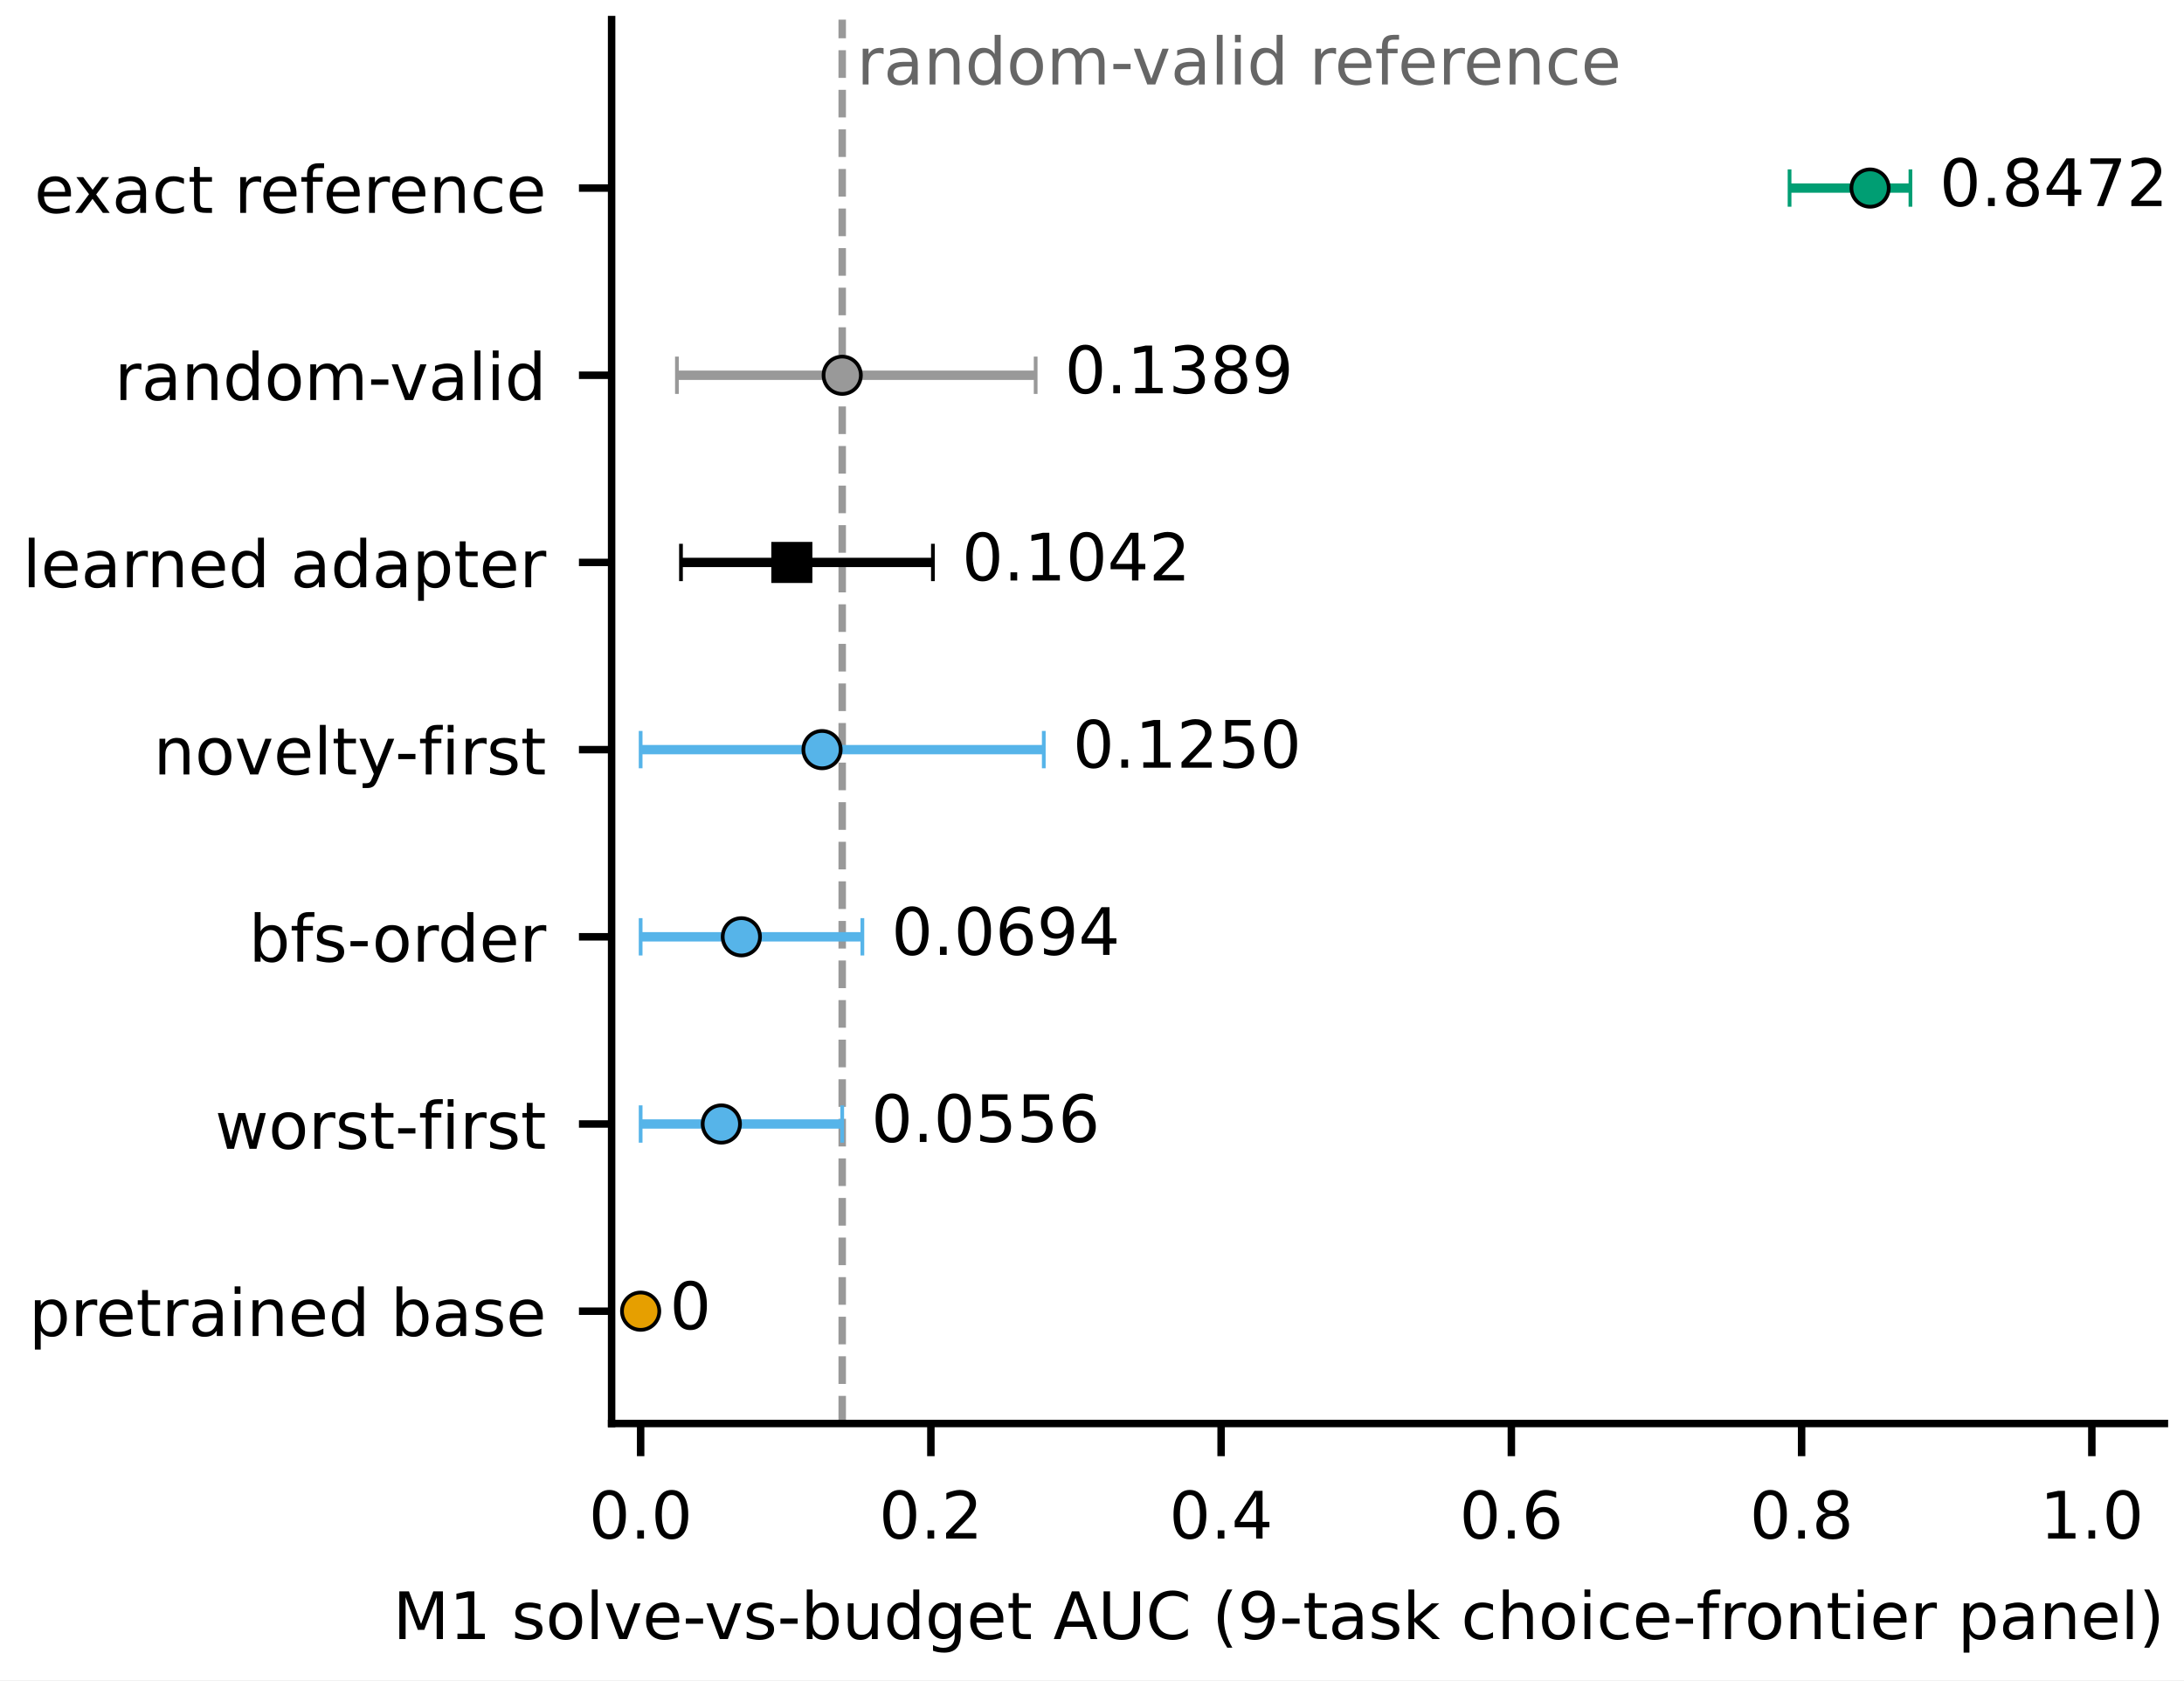
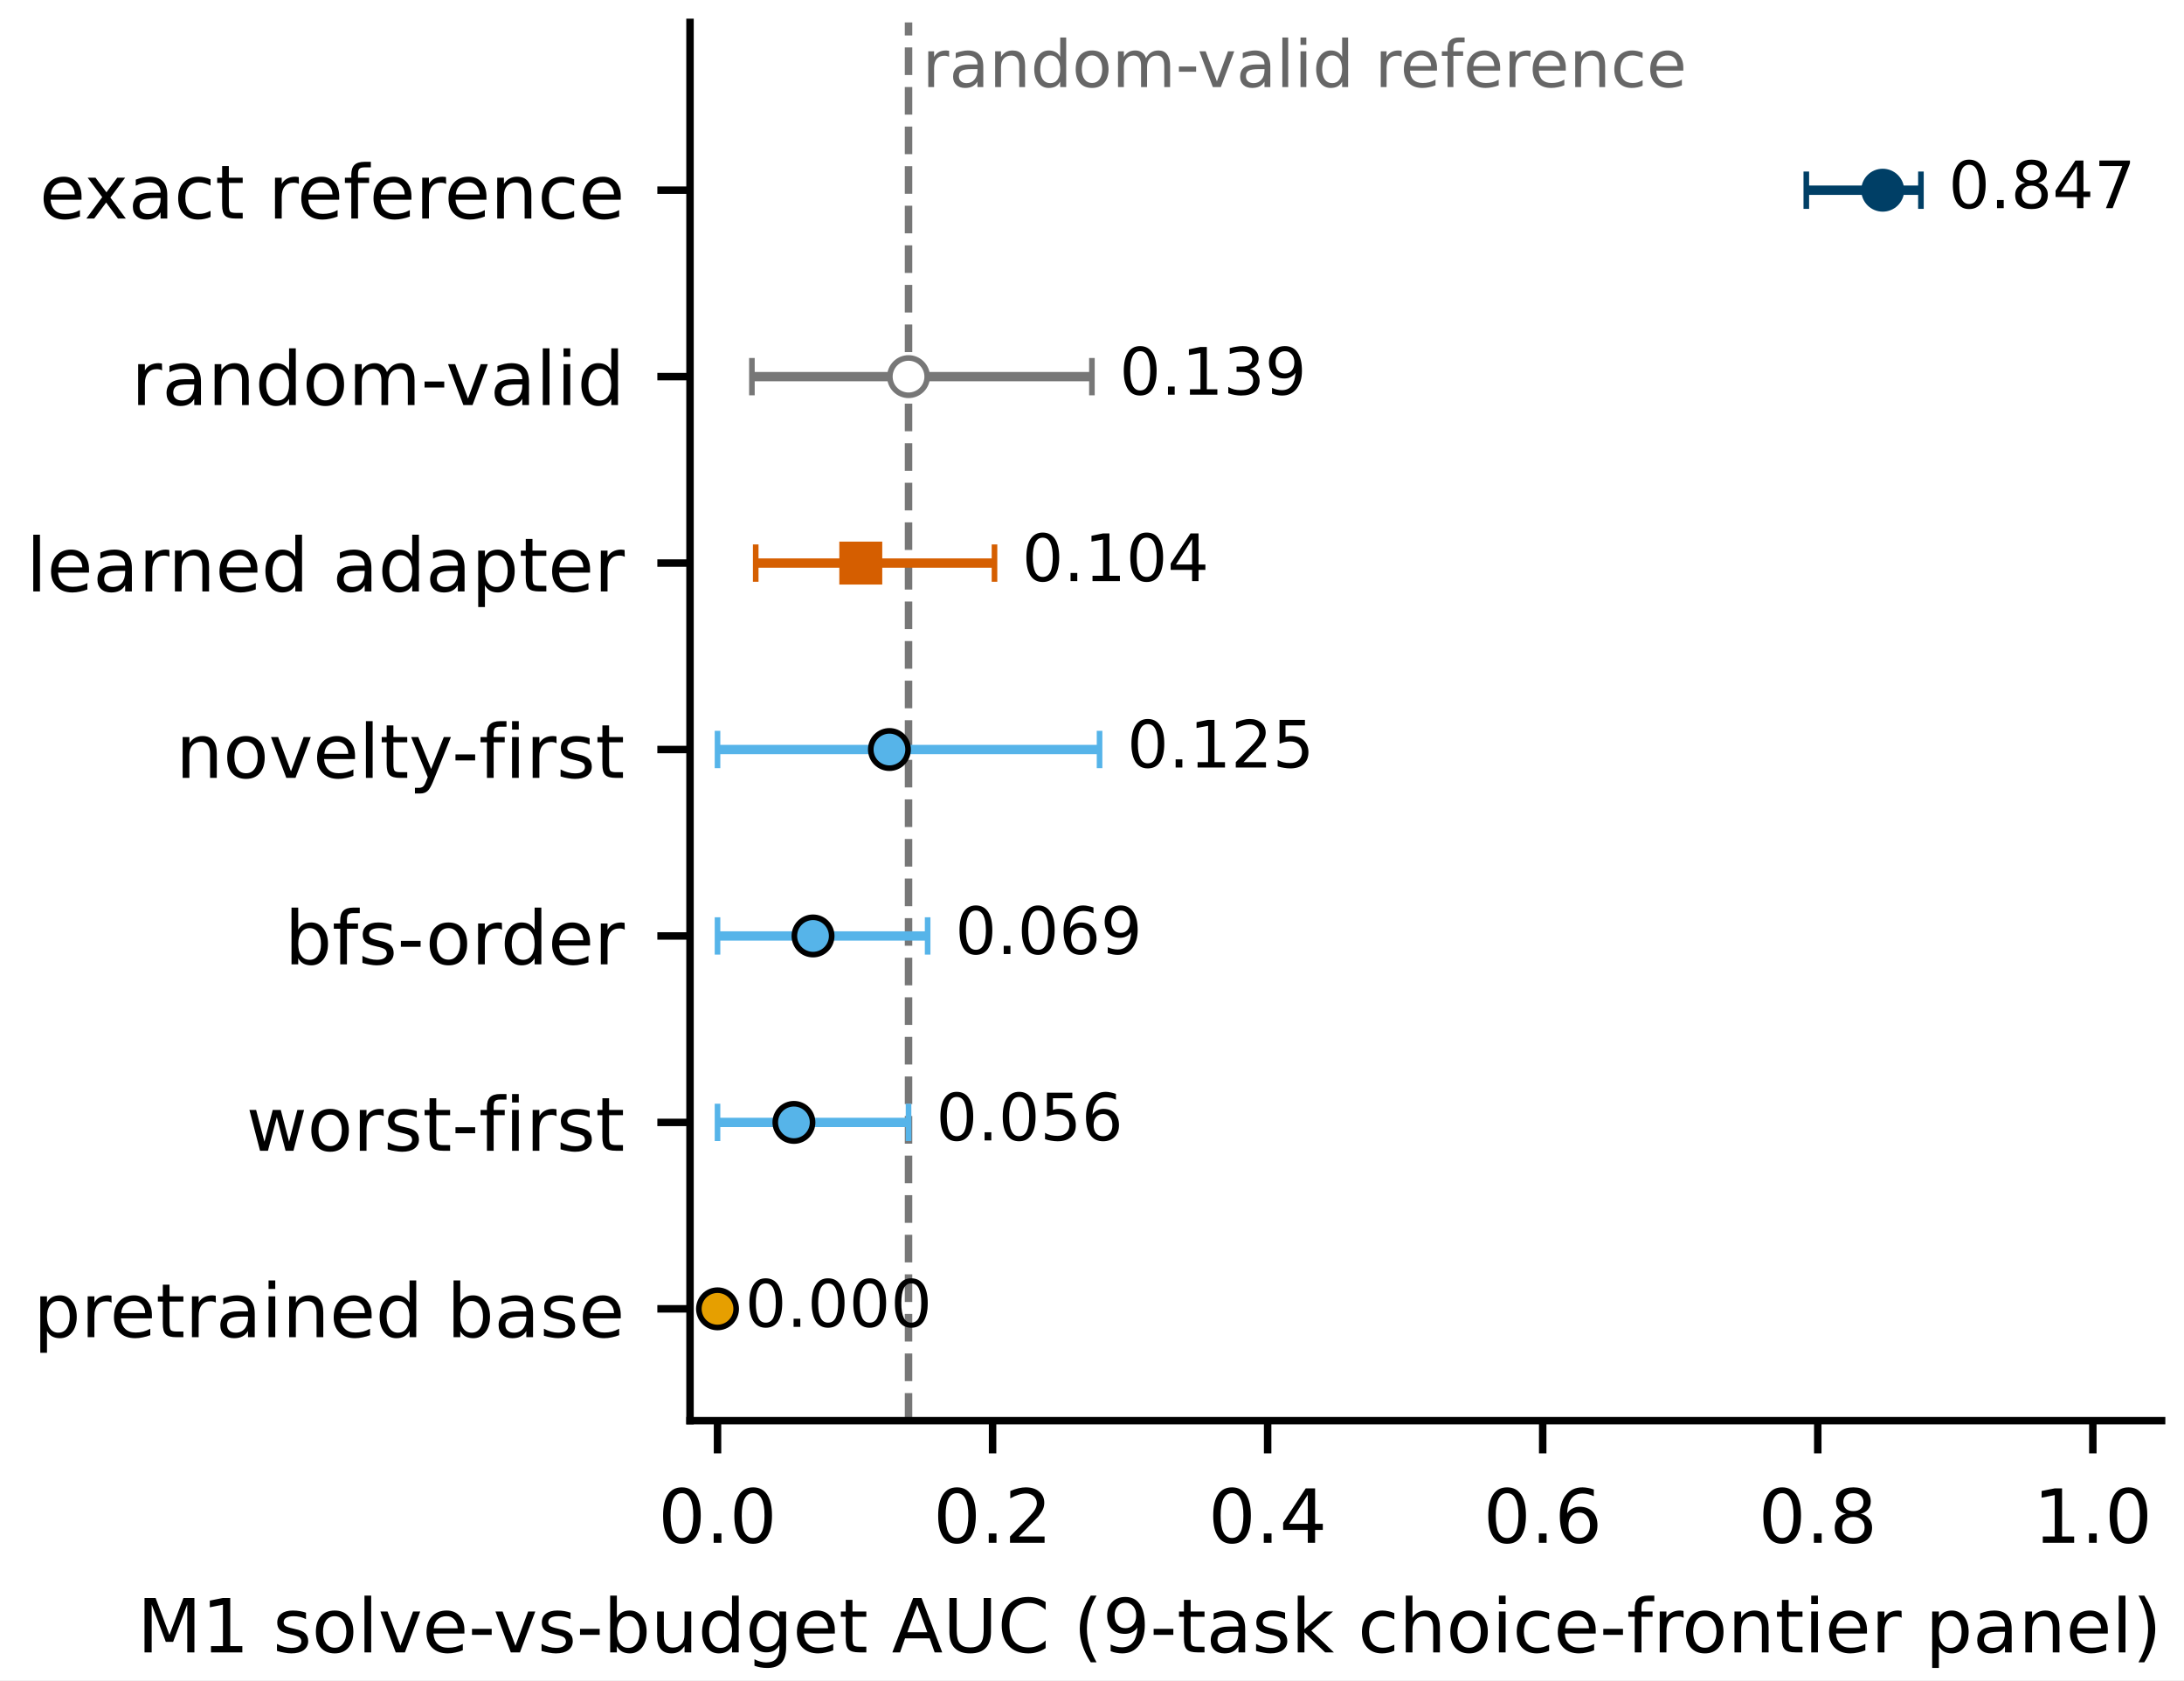
<svg xmlns="http://www.w3.org/2000/svg" xmlns:xlink="http://www.w3.org/1999/xlink" width="234pt" height="180pt" viewBox="0 0 234 180" version="1.1">
  <defs>
    <style type="text/css">*{stroke-linejoin: round; stroke-linecap: butt}</style>
  </defs>
  <g id="figure_1">
    <g id="patch_1">
      <path d="M 0 180  L 234 180  L 234 0  L 0 0  z " style="fill: #ffffff" />
    </g>
    <g id="axes_1">
      <g id="patch_2">
-         <path d="M 65.53 152.5  L 231.9 152.5  L 231.9 2.1  L 65.53 2.1  z " style="fill: #ffffff" />
+         <path d="M 73.93 152.2  L 231.6 152.2  L 231.6 2.4  L 73.93 2.4  z " style="fill: #ffffff" />
      </g>
      <g id="line2d_1">
-         <path d="M 90.237 152.5  L 90.237 2.1  " clip-path="url(#pe55dd6aed4)" style="fill: none; stroke-dasharray: 2.96,1.28; stroke-dashoffset: 0; stroke: #999999; stroke-width: 0.8" />
+         <path d="M 97.343 152.2  L 97.343 2.4  " clip-path="url(#p0ff27b60a5)" style="fill: none; stroke-dasharray: 2.96,1.28; stroke-dashoffset: 0; stroke: #777777; stroke-width: 0.8" />
      </g>
      <g id="matplotlib.axis_1">
        <g id="xtick_1">
          <g id="line2d_2">
            <defs>
-               <path id="mc6fcea4581" d="M 0 0  L 0 3.5  " style="stroke: #000000; stroke-width: 0.8" />
+               <path id="ma0e46d71f7" d="M 0 0  L 0 3.5  " style="stroke: #000000; stroke-width: 0.8" />
            </defs>
            <g>
-               <use xlink:href="#mc6fcea4581" x="68.64" y="152.5" style="stroke: #000000; stroke-width: 0.8" />
+               <use xlink:href="#ma0e46d71f7" x="76.877" y="152.2" style="stroke: #000000; stroke-width: 0.8" />
            </g>
          </g>
          <g id="text_1">
-             <text style="font-size: 7px; font-family: 'DejaVu Sans'; text-anchor: middle" x="68.64" y="164.819" transform="rotate(-0 68.63972 164.8189)">0.0</text>
+             <text style="font-size: 8px; font-family: 'DejaVu Sans'; text-anchor: middle" x="76.877" y="165.279" transform="rotate(-0 76.8771 165.2788)">0.0</text>
          </g>
        </g>
        <g id="xtick_2">
          <g id="line2d_3">
            <g>
-               <use xlink:href="#mc6fcea4581" x="99.737" y="152.5" style="stroke: #000000; stroke-width: 0.8" />
+               <use xlink:href="#ma0e46d71f7" x="106.348" y="152.2" style="stroke: #000000; stroke-width: 0.8" />
            </g>
          </g>
          <g id="text_2">
-             <text style="font-size: 7px; font-family: 'DejaVu Sans'; text-anchor: middle" x="99.737" y="164.819" transform="rotate(-0 99.73692 164.8189)">0.2</text>
+             <text style="font-size: 8px; font-family: 'DejaVu Sans'; text-anchor: middle" x="106.348" y="165.279" transform="rotate(-0 106.3481 165.2788)">0.2</text>
          </g>
        </g>
        <g id="xtick_3">
          <g id="line2d_4">
            <g>
-               <use xlink:href="#mc6fcea4581" x="130.834" y="152.5" style="stroke: #000000; stroke-width: 0.8" />
+               <use xlink:href="#ma0e46d71f7" x="135.819" y="152.2" style="stroke: #000000; stroke-width: 0.8" />
            </g>
          </g>
          <g id="text_3">
-             <text style="font-size: 7px; font-family: 'DejaVu Sans'; text-anchor: middle" x="130.834" y="164.819" transform="rotate(-0 130.8341 164.8189)">0.4</text>
+             <text style="font-size: 8px; font-family: 'DejaVu Sans'; text-anchor: middle" x="135.819" y="165.279" transform="rotate(-0 135.8192 165.2788)">0.4</text>
          </g>
        </g>
        <g id="xtick_4">
          <g id="line2d_5">
            <g>
-               <use xlink:href="#mc6fcea4581" x="161.931" y="152.5" style="stroke: #000000; stroke-width: 0.8" />
+               <use xlink:href="#ma0e46d71f7" x="165.29" y="152.2" style="stroke: #000000; stroke-width: 0.8" />
            </g>
          </g>
          <g id="text_4">
-             <text style="font-size: 7px; font-family: 'DejaVu Sans'; text-anchor: middle" x="161.931" y="164.819" transform="rotate(-0 161.9313 164.8189)">0.6</text>
+             <text style="font-size: 8px; font-family: 'DejaVu Sans'; text-anchor: middle" x="165.29" y="165.279" transform="rotate(-0 165.2902 165.2788)">0.6</text>
          </g>
        </g>
        <g id="xtick_5">
          <g id="line2d_6">
            <g>
-               <use xlink:href="#mc6fcea4581" x="193.029" y="152.5" style="stroke: #000000; stroke-width: 0.8" />
+               <use xlink:href="#ma0e46d71f7" x="194.761" y="152.2" style="stroke: #000000; stroke-width: 0.8" />
            </g>
          </g>
          <g id="text_5">
-             <text style="font-size: 7px; font-family: 'DejaVu Sans'; text-anchor: middle" x="193.029" y="164.819" transform="rotate(-0 193.0285 164.8189)">0.8</text>
+             <text style="font-size: 8px; font-family: 'DejaVu Sans'; text-anchor: middle" x="194.761" y="165.279" transform="rotate(-0 194.7612 165.2788)">0.8</text>
          </g>
        </g>
        <g id="xtick_6">
          <g id="line2d_7">
            <g>
-               <use xlink:href="#mc6fcea4581" x="224.126" y="152.5" style="stroke: #000000; stroke-width: 0.8" />
+               <use xlink:href="#ma0e46d71f7" x="224.232" y="152.2" style="stroke: #000000; stroke-width: 0.8" />
            </g>
          </g>
          <g id="text_6">
-             <text style="font-size: 7px; font-family: 'DejaVu Sans'; text-anchor: middle" x="224.126" y="164.819" transform="rotate(-0 224.1257 164.8189)">1.0</text>
+             <text style="font-size: 8px; font-family: 'DejaVu Sans'; text-anchor: middle" x="224.232" y="165.279" transform="rotate(-0 224.2322 165.2788)">1.0</text>
          </g>
        </g>
        <g id="text_7">
-           <text style="font-size: 7px; font-family: 'DejaVu Sans'; text-anchor: end" x="231.9" y="175.594" transform="rotate(-0 231.9 175.5936)">M1 solve-vs-budget AUC (9-task choice-frontier panel)</text>
+           <text style="font-size: 8px; font-family: 'DejaVu Sans'; text-anchor: end" x="231.6" y="177.021" transform="rotate(-0 231.6 177.0213)">M1 solve-vs-budget AUC (9-task choice-frontier panel)</text>
        </g>
      </g>
      <g id="matplotlib.axis_2">
        <g id="ytick_1">
          <g id="line2d_8">
            <defs>
-               <path id="m3a680910b8" d="M 0 0  L -3.5 0  " style="stroke: #000000; stroke-width: 0.8" />
+               <path id="mce998bd282" d="M 0 0  L -3.5 0  " style="stroke: #000000; stroke-width: 0.8" />
            </defs>
            <g>
-               <use xlink:href="#m3a680910b8" x="65.53" y="140.468" style="stroke: #000000; stroke-width: 0.8" />
+               <use xlink:href="#mce998bd282" x="73.93" y="140.216" style="stroke: #000000; stroke-width: 0.8" />
            </g>
          </g>
          <g id="text_8">
-             <text style="font-size: 7px; font-family: 'DejaVu Sans'; text-anchor: end" x="58.53" y="143.127" transform="rotate(-0 58.53 143.1275)">pretrained base</text>
+             <text style="font-size: 8px; font-family: 'DejaVu Sans'; text-anchor: end" x="66.93" y="143.255" transform="rotate(-0 66.93 143.2554)">pretrained base</text>
          </g>
        </g>
        <g id="ytick_2">
          <g id="line2d_9">
            <g>
-               <use xlink:href="#m3a680910b8" x="65.53" y="120.415" style="stroke: #000000; stroke-width: 0.8" />
+               <use xlink:href="#mce998bd282" x="73.93" y="120.243" style="stroke: #000000; stroke-width: 0.8" />
            </g>
          </g>
          <g id="text_9">
-             <text style="font-size: 7px; font-family: 'DejaVu Sans'; text-anchor: end" x="58.53" y="123.074" transform="rotate(-0 58.53 123.0741)">worst-first</text>
+             <text style="font-size: 8px; font-family: 'DejaVu Sans'; text-anchor: end" x="66.93" y="123.282" transform="rotate(-0 66.93 123.282)">worst-first</text>
          </g>
        </g>
        <g id="ytick_3">
          <g id="line2d_10">
            <g>
-               <use xlink:href="#m3a680910b8" x="65.53" y="100.361" style="stroke: #000000; stroke-width: 0.8" />
+               <use xlink:href="#mce998bd282" x="73.93" y="100.269" style="stroke: #000000; stroke-width: 0.8" />
            </g>
          </g>
          <g id="text_10">
-             <text style="font-size: 7px; font-family: 'DejaVu Sans'; text-anchor: end" x="58.53" y="103.021" transform="rotate(-0 58.53 103.0208)">bfs-order</text>
+             <text style="font-size: 8px; font-family: 'DejaVu Sans'; text-anchor: end" x="66.93" y="103.309" transform="rotate(-0 66.93 103.3087)">bfs-order</text>
          </g>
        </g>
        <g id="ytick_4">
          <g id="line2d_11">
            <g>
-               <use xlink:href="#m3a680910b8" x="65.53" y="80.308" style="stroke: #000000; stroke-width: 0.8" />
+               <use xlink:href="#mce998bd282" x="73.93" y="80.296" style="stroke: #000000; stroke-width: 0.8" />
            </g>
          </g>
          <g id="text_11">
-             <text style="font-size: 7px; font-family: 'DejaVu Sans'; text-anchor: end" x="58.53" y="82.967" transform="rotate(-0 58.53 82.96745)">novelty-first</text>
+             <text style="font-size: 8px; font-family: 'DejaVu Sans'; text-anchor: end" x="66.93" y="83.335" transform="rotate(-0 66.93 83.33537)">novelty-first</text>
          </g>
        </g>
        <g id="ytick_5">
          <g id="line2d_12">
            <g>
-               <use xlink:href="#m3a680910b8" x="65.53" y="60.255" style="stroke: #000000; stroke-width: 0.8" />
+               <use xlink:href="#mce998bd282" x="73.93" y="60.323" style="stroke: #000000; stroke-width: 0.8" />
            </g>
          </g>
          <g id="text_12">
-             <text style="font-size: 7px; font-family: 'DejaVu Sans'; text-anchor: end" x="58.53" y="62.914" transform="rotate(-0 58.53 62.91412)">learned adapter</text>
+             <text style="font-size: 8px; font-family: 'DejaVu Sans'; text-anchor: end" x="66.93" y="63.362" transform="rotate(-0 66.93 63.36204)">learned adapter</text>
          </g>
        </g>
        <g id="ytick_6">
          <g id="line2d_13">
            <g>
-               <use xlink:href="#m3a680910b8" x="65.53" y="40.201" style="stroke: #000000; stroke-width: 0.8" />
+               <use xlink:href="#mce998bd282" x="73.93" y="40.349" style="stroke: #000000; stroke-width: 0.8" />
            </g>
          </g>
          <g id="text_13">
-             <text style="font-size: 7px; font-family: 'DejaVu Sans'; text-anchor: end" x="58.53" y="42.861" transform="rotate(-0 58.53 42.86079)">random-valid</text>
+             <text style="font-size: 8px; font-family: 'DejaVu Sans'; text-anchor: end" x="66.93" y="43.389" transform="rotate(-0 66.93 43.38871)">random-valid</text>
          </g>
        </g>
        <g id="ytick_7">
          <g id="line2d_14">
            <g>
-               <use xlink:href="#m3a680910b8" x="65.53" y="20.148" style="stroke: #000000; stroke-width: 0.8" />
+               <use xlink:href="#mce998bd282" x="73.93" y="20.376" style="stroke: #000000; stroke-width: 0.8" />
            </g>
          </g>
          <g id="text_14">
-             <text style="font-size: 7px; font-family: 'DejaVu Sans'; text-anchor: end" x="58.53" y="22.807" transform="rotate(-0 58.53 22.80745)">exact reference</text>
+             <text style="font-size: 8px; font-family: 'DejaVu Sans'; text-anchor: end" x="66.93" y="23.415" transform="rotate(-0 66.93 23.41538)">exact reference</text>
          </g>
        </g>
      </g>
      <g id="LineCollection_1">
-         <path d="M 191.738 20.148  L 204.69 20.148  " clip-path="url(#pe55dd6aed4)" style="fill: none; stroke: #009e73" />
+         <path d="M 193.533 20.376  L 205.813 20.376  " clip-path="url(#p0ff27b60a5)" style="fill: none; stroke: #003f66" />
      </g>
      <g id="line2d_15">
        <defs>
-           <path id="m53bf1ae7e1" d="M 0 2  L 0 -2  " style="stroke: #009e73; stroke-width: 0.4" />
-         </defs>
-         <g clip-path="url(#pe55dd6aed4)">
-           <use xlink:href="#m53bf1ae7e1" x="191.738" y="20.148" style="fill: #009e73; stroke: #009e73; stroke-width: 0.4" />
+           <path id="m534c5b1bc4" d="M 0 2  L 0 -2  " style="stroke: #003f66; stroke-width: 0.6" />
+         </defs>
+         <g clip-path="url(#p0ff27b60a5)">
+           <use xlink:href="#m534c5b1bc4" x="193.533" y="20.376" style="fill: #003f66; stroke: #003f66; stroke-width: 0.6" />
        </g>
      </g>
      <g id="line2d_16">
-         <g clip-path="url(#pe55dd6aed4)">
-           <use xlink:href="#m53bf1ae7e1" x="204.69" y="20.148" style="fill: #009e73; stroke: #009e73; stroke-width: 0.4" />
+         <g clip-path="url(#p0ff27b60a5)">
+           <use xlink:href="#m534c5b1bc4" x="205.813" y="20.376" style="fill: #003f66; stroke: #003f66; stroke-width: 0.6" />
        </g>
      </g>
      <g id="LineCollection_2">
-         <path d="M 72.527 40.201  L 110.963 40.201  " clip-path="url(#pe55dd6aed4)" style="fill: none; stroke: #999999" />
+         <path d="M 80.561 40.349  L 116.99 40.349  " clip-path="url(#p0ff27b60a5)" style="fill: none; stroke: #777777" />
      </g>
      <g id="line2d_17">
        <defs>
-           <path id="mdc346751a7" d="M 0 2  L 0 -2  " style="stroke: #999999; stroke-width: 0.4" />
-         </defs>
-         <g clip-path="url(#pe55dd6aed4)">
-           <use xlink:href="#mdc346751a7" x="72.527" y="40.201" style="fill: #999999; stroke: #999999; stroke-width: 0.4" />
+           <path id="m24df2fbfc1" d="M 0 2  L 0 -2  " style="stroke: #777777; stroke-width: 0.6" />
+         </defs>
+         <g clip-path="url(#p0ff27b60a5)">
+           <use xlink:href="#m24df2fbfc1" x="80.561" y="40.349" style="fill: #777777; stroke: #777777; stroke-width: 0.6" />
        </g>
      </g>
      <g id="line2d_18">
-         <g clip-path="url(#pe55dd6aed4)">
-           <use xlink:href="#mdc346751a7" x="110.963" y="40.201" style="fill: #999999; stroke: #999999; stroke-width: 0.4" />
+         <g clip-path="url(#p0ff27b60a5)">
+           <use xlink:href="#m24df2fbfc1" x="116.99" y="40.349" style="fill: #777777; stroke: #777777; stroke-width: 0.6" />
        </g>
      </g>
      <g id="LineCollection_3">
-         <path d="M 72.962 60.255  L 99.955 60.255  " clip-path="url(#pe55dd6aed4)" style="fill: none; stroke: #000000" />
+         <path d="M 80.97 60.323  L 106.553 60.323  " clip-path="url(#p0ff27b60a5)" style="fill: none; stroke: #d55e00" />
      </g>
      <g id="line2d_19">
        <defs>
-           <path id="m7260b5635f" d="M 0 2  L 0 -2  " style="stroke: #000000; stroke-width: 0.4" />
-         </defs>
-         <g clip-path="url(#pe55dd6aed4)">
-           <use xlink:href="#m7260b5635f" x="72.962" y="60.255" style="stroke: #000000; stroke-width: 0.4" />
+           <path id="m8f299afc33" d="M 0 2  L 0 -2  " style="stroke: #d55e00; stroke-width: 0.6" />
+         </defs>
+         <g clip-path="url(#p0ff27b60a5)">
+           <use xlink:href="#m8f299afc33" x="80.97" y="60.323" style="fill: #d55e00; stroke: #d55e00; stroke-width: 0.6" />
        </g>
      </g>
      <g id="line2d_20">
-         <g clip-path="url(#pe55dd6aed4)">
-           <use xlink:href="#m7260b5635f" x="99.955" y="60.255" style="stroke: #000000; stroke-width: 0.4" />
+         <g clip-path="url(#p0ff27b60a5)">
+           <use xlink:href="#m8f299afc33" x="106.553" y="60.323" style="fill: #d55e00; stroke: #d55e00; stroke-width: 0.6" />
        </g>
      </g>
      <g id="LineCollection_4">
-         <path d="M 68.64 80.308  L 111.834 80.308  " clip-path="url(#pe55dd6aed4)" style="fill: none; stroke: #56b4e9" />
+         <path d="M 76.877 80.296  L 117.809 80.296  " clip-path="url(#p0ff27b60a5)" style="fill: none; stroke: #56b4e9" />
      </g>
      <g id="line2d_21">
        <defs>
-           <path id="m098a8e7243" d="M 0 2  L 0 -2  " style="stroke: #56b4e9; stroke-width: 0.4" />
-         </defs>
-         <g clip-path="url(#pe55dd6aed4)">
-           <use xlink:href="#m098a8e7243" x="68.64" y="80.308" style="fill: #56b4e9; stroke: #56b4e9; stroke-width: 0.4" />
+           <path id="mbe0a4ad8e0" d="M 0 2  L 0 -2  " style="stroke: #56b4e9; stroke-width: 0.6" />
+         </defs>
+         <g clip-path="url(#p0ff27b60a5)">
+           <use xlink:href="#mbe0a4ad8e0" x="76.877" y="80.296" style="fill: #56b4e9; stroke: #56b4e9; stroke-width: 0.6" />
        </g>
      </g>
      <g id="line2d_22">
-         <g clip-path="url(#pe55dd6aed4)">
-           <use xlink:href="#m098a8e7243" x="111.834" y="80.308" style="fill: #56b4e9; stroke: #56b4e9; stroke-width: 0.4" />
+         <g clip-path="url(#p0ff27b60a5)">
+           <use xlink:href="#mbe0a4ad8e0" x="117.809" y="80.296" style="fill: #56b4e9; stroke: #56b4e9; stroke-width: 0.6" />
        </g>
      </g>
      <g id="LineCollection_5">
-         <path d="M 68.64 100.361  L 92.398 100.361  " clip-path="url(#pe55dd6aed4)" style="fill: none; stroke: #56b4e9" />
+         <path d="M 76.877 100.269  L 99.39 100.269  " clip-path="url(#p0ff27b60a5)" style="fill: none; stroke: #56b4e9" />
      </g>
      <g id="line2d_23">
-         <g clip-path="url(#pe55dd6aed4)">
-           <use xlink:href="#m098a8e7243" x="68.64" y="100.361" style="fill: #56b4e9; stroke: #56b4e9; stroke-width: 0.4" />
+         <g clip-path="url(#p0ff27b60a5)">
+           <use xlink:href="#mbe0a4ad8e0" x="76.877" y="100.269" style="fill: #56b4e9; stroke: #56b4e9; stroke-width: 0.6" />
        </g>
      </g>
      <g id="line2d_24">
-         <g clip-path="url(#pe55dd6aed4)">
-           <use xlink:href="#m098a8e7243" x="92.398" y="100.361" style="fill: #56b4e9; stroke: #56b4e9; stroke-width: 0.4" />
+         <g clip-path="url(#p0ff27b60a5)">
+           <use xlink:href="#mbe0a4ad8e0" x="99.39" y="100.269" style="fill: #56b4e9; stroke: #56b4e9; stroke-width: 0.6" />
        </g>
      </g>
      <g id="LineCollection_6">
-         <path d="M 68.64 120.415  L 90.237 120.415  " clip-path="url(#pe55dd6aed4)" style="fill: none; stroke: #56b4e9" />
+         <path d="M 76.877 120.243  L 97.343 120.243  " clip-path="url(#p0ff27b60a5)" style="fill: none; stroke: #56b4e9" />
      </g>
      <g id="line2d_25">
-         <g clip-path="url(#pe55dd6aed4)">
-           <use xlink:href="#m098a8e7243" x="68.64" y="120.415" style="fill: #56b4e9; stroke: #56b4e9; stroke-width: 0.4" />
+         <g clip-path="url(#p0ff27b60a5)">
+           <use xlink:href="#mbe0a4ad8e0" x="76.877" y="120.243" style="fill: #56b4e9; stroke: #56b4e9; stroke-width: 0.6" />
        </g>
      </g>
      <g id="line2d_26">
-         <g clip-path="url(#pe55dd6aed4)">
-           <use xlink:href="#m098a8e7243" x="90.237" y="120.415" style="fill: #56b4e9; stroke: #56b4e9; stroke-width: 0.4" />
+         <g clip-path="url(#p0ff27b60a5)">
+           <use xlink:href="#mbe0a4ad8e0" x="97.343" y="120.243" style="fill: #56b4e9; stroke: #56b4e9; stroke-width: 0.6" />
        </g>
      </g>
      <g id="LineCollection_7">
-         <path d="M 68.64 140.468  L 68.64 140.468  " clip-path="url(#pe55dd6aed4)" style="fill: none; stroke: #e69f00" />
+         <path d="M 76.877 140.216  L 76.877 140.216  " clip-path="url(#p0ff27b60a5)" style="fill: none; stroke: #e69f00" />
      </g>
      <g id="line2d_27">
        <defs>
-           <path id="m74da38c6a3" d="M 0 2  L 0 -2  " style="stroke: #e69f00; stroke-width: 0.4" />
-         </defs>
-         <g clip-path="url(#pe55dd6aed4)">
-           <use xlink:href="#m74da38c6a3" x="68.64" y="140.468" style="fill: #e69f00; stroke: #e69f00; stroke-width: 0.4" />
+           <path id="mcf1ef43802" d="M 0 2  L 0 -2  " style="stroke: #e69f00; stroke-width: 0.6" />
+         </defs>
+         <g clip-path="url(#p0ff27b60a5)">
+           <use xlink:href="#mcf1ef43802" x="76.877" y="140.216" style="fill: #e69f00; stroke: #e69f00; stroke-width: 0.6" />
        </g>
      </g>
      <g id="line2d_28">
-         <g clip-path="url(#pe55dd6aed4)">
-           <use xlink:href="#m74da38c6a3" x="68.64" y="140.468" style="fill: #e69f00; stroke: #e69f00; stroke-width: 0.4" />
+         <g clip-path="url(#p0ff27b60a5)">
+           <use xlink:href="#mcf1ef43802" x="76.877" y="140.216" style="fill: #e69f00; stroke: #e69f00; stroke-width: 0.6" />
        </g>
      </g>
      <g id="line2d_29">
        <defs>
-           <path id="m4314c64bf3" d="M 0 2  C 0.53 2 1.039 1.789 1.414 1.414  C 1.789 1.039 2 0.53 2 0  C 2 -0.53 1.789 -1.039 1.414 -1.414  C 1.039 -1.789 0.53 -2 0 -2  C -0.53 -2 -1.039 -1.789 -1.414 -1.414  C -1.789 -1.039 -2 -0.53 -2 0  C -2 0.53 -1.789 1.039 -1.414 1.414  C -1.039 1.789 -0.53 2 0 2  z " style="stroke: #000000; stroke-width: 0.4" />
-         </defs>
-         <g clip-path="url(#pe55dd6aed4)">
-           <use xlink:href="#m4314c64bf3" x="200.367" y="20.148" style="fill: #009e73; stroke: #000000; stroke-width: 0.4" />
+           <path id="m639a0a1332" d="M 0 2  C 0.53 2 1.039 1.789 1.414 1.414  C 1.789 1.039 2 0.53 2 0  C 2 -0.53 1.789 -1.039 1.414 -1.414  C 1.039 -1.789 0.53 -2 0 -2  C -0.53 -2 -1.039 -1.789 -1.414 -1.414  C -1.789 -1.039 -2 -0.53 -2 0  C -2 0.53 -1.789 1.039 -1.414 1.414  C -1.039 1.789 -0.53 2 0 2  z " style="stroke: #003f66; stroke-width: 0.6" />
+         </defs>
+         <g clip-path="url(#p0ff27b60a5)">
+           <use xlink:href="#m639a0a1332" x="201.72" y="20.376" style="fill: #003f66; stroke: #003f66; stroke-width: 0.6" />
        </g>
      </g>
      <g id="line2d_30">
        <defs>
-           <path id="m674ed16e12" d="M 0 2  C 0.53 2 1.039 1.789 1.414 1.414  C 1.789 1.039 2 0.53 2 0  C 2 -0.53 1.789 -1.039 1.414 -1.414  C 1.039 -1.789 0.53 -2 0 -2  C -0.53 -2 -1.039 -1.789 -1.414 -1.414  C -1.789 -1.039 -2 -0.53 -2 0  C -2 0.53 -1.789 1.039 -1.414 1.414  C -1.039 1.789 -0.53 2 0 2  z " style="stroke: #000000; stroke-width: 0.4" />
-         </defs>
-         <g clip-path="url(#pe55dd6aed4)">
-           <use xlink:href="#m674ed16e12" x="90.237" y="40.201" style="fill: #999999; stroke: #000000; stroke-width: 0.4" />
+           <path id="mf5e0319765" d="M 0 2  C 0.53 2 1.039 1.789 1.414 1.414  C 1.789 1.039 2 0.53 2 0  C 2 -0.53 1.789 -1.039 1.414 -1.414  C 1.039 -1.789 0.53 -2 0 -2  C -0.53 -2 -1.039 -1.789 -1.414 -1.414  C -1.789 -1.039 -2 -0.53 -2 0  C -2 0.53 -1.789 1.039 -1.414 1.414  C -1.039 1.789 -0.53 2 0 2  z " style="stroke: #777777; stroke-width: 0.6" />
+         </defs>
+         <g clip-path="url(#p0ff27b60a5)">
+           <use xlink:href="#mf5e0319765" x="97.343" y="40.349" style="fill: #ffffff; stroke: #777777; stroke-width: 0.6" />
        </g>
      </g>
      <g id="line2d_31">
        <defs>
-           <path id="m683b73474d" d="M -2 2  L 2 2  L 2 -2  L -2 -2  z " style="stroke: #000000; stroke-width: 0.4; stroke-linejoin: miter" />
-         </defs>
-         <g clip-path="url(#pe55dd6aed4)">
-           <use xlink:href="#m683b73474d" x="84.841" y="60.255" style="stroke: #000000; stroke-width: 0.4; stroke-linejoin: miter" />
+           <path id="ma4644bbce3" d="M -2 2  L 2 2  L 2 -2  L -2 -2  z " style="stroke: #d55e00; stroke-width: 0.6; stroke-linejoin: miter" />
+         </defs>
+         <g clip-path="url(#p0ff27b60a5)">
+           <use xlink:href="#ma4644bbce3" x="92.227" y="60.323" style="fill: #d55e00; stroke: #d55e00; stroke-width: 0.6; stroke-linejoin: miter" />
        </g>
      </g>
      <g id="line2d_32">
        <defs>
-           <path id="m4e38114f08" d="M 0 2  C 0.53 2 1.039 1.789 1.414 1.414  C 1.789 1.039 2 0.53 2 0  C 2 -0.53 1.789 -1.039 1.414 -1.414  C 1.039 -1.789 0.53 -2 0 -2  C -0.53 -2 -1.039 -1.789 -1.414 -1.414  C -1.789 -1.039 -2 -0.53 -2 0  C -2 0.53 -1.789 1.039 -1.414 1.414  C -1.039 1.789 -0.53 2 0 2  z " style="stroke: #000000; stroke-width: 0.4" />
-         </defs>
-         <g clip-path="url(#pe55dd6aed4)">
-           <use xlink:href="#m4e38114f08" x="88.075" y="80.308" style="fill: #56b4e9; stroke: #000000; stroke-width: 0.4" />
+           <path id="m7a2b563951" d="M 0 2  C 0.53 2 1.039 1.789 1.414 1.414  C 1.789 1.039 2 0.53 2 0  C 2 -0.53 1.789 -1.039 1.414 -1.414  C 1.039 -1.789 0.53 -2 0 -2  C -0.53 -2 -1.039 -1.789 -1.414 -1.414  C -1.789 -1.039 -2 -0.53 -2 0  C -2 0.53 -1.789 1.039 -1.414 1.414  C -1.039 1.789 -0.53 2 0 2  z " style="stroke: #000000; stroke-width: 0.6" />
+         </defs>
+         <g clip-path="url(#p0ff27b60a5)">
+           <use xlink:href="#m7a2b563951" x="95.296" y="80.296" style="fill: #56b4e9; stroke: #000000; stroke-width: 0.6" />
        </g>
      </g>
      <g id="line2d_33">
-         <g clip-path="url(#pe55dd6aed4)">
-           <use xlink:href="#m4e38114f08" x="79.43" y="100.361" style="fill: #56b4e9; stroke: #000000; stroke-width: 0.4" />
+         <g clip-path="url(#p0ff27b60a5)">
+           <use xlink:href="#m7a2b563951" x="87.11" y="100.269" style="fill: #56b4e9; stroke: #000000; stroke-width: 0.6" />
        </g>
      </g>
      <g id="line2d_34">
-         <g clip-path="url(#pe55dd6aed4)">
-           <use xlink:href="#m4e38114f08" x="77.285" y="120.415" style="fill: #56b4e9; stroke: #000000; stroke-width: 0.4" />
+         <g clip-path="url(#p0ff27b60a5)">
+           <use xlink:href="#m7a2b563951" x="85.063" y="120.243" style="fill: #56b4e9; stroke: #000000; stroke-width: 0.6" />
        </g>
      </g>
      <g id="line2d_35">
        <defs>
-           <path id="m38d592a23e" d="M 0 2  C 0.53 2 1.039 1.789 1.414 1.414  C 1.789 1.039 2 0.53 2 0  C 2 -0.53 1.789 -1.039 1.414 -1.414  C 1.039 -1.789 0.53 -2 0 -2  C -0.53 -2 -1.039 -1.789 -1.414 -1.414  C -1.789 -1.039 -2 -0.53 -2 0  C -2 0.53 -1.789 1.039 -1.414 1.414  C -1.039 1.789 -0.53 2 0 2  z " style="stroke: #000000; stroke-width: 0.4" />
-         </defs>
-         <g clip-path="url(#pe55dd6aed4)">
-           <use xlink:href="#m38d592a23e" x="68.64" y="140.468" style="fill: #e69f00; stroke: #000000; stroke-width: 0.4" />
+           <path id="mb84aa006c4" d="M 0 2  C 0.53 2 1.039 1.789 1.414 1.414  C 1.789 1.039 2 0.53 2 0  C 2 -0.53 1.789 -1.039 1.414 -1.414  C 1.039 -1.789 0.53 -2 0 -2  C -0.53 -2 -1.039 -1.789 -1.414 -1.414  C -1.789 -1.039 -2 -0.53 -2 0  C -2 0.53 -1.789 1.039 -1.414 1.414  C -1.039 1.789 -0.53 2 0 2  z " style="stroke: #000000; stroke-width: 0.6" />
+         </defs>
+         <g clip-path="url(#p0ff27b60a5)">
+           <use xlink:href="#mb84aa006c4" x="76.877" y="140.216" style="fill: #e69f00; stroke: #000000; stroke-width: 0.6" />
        </g>
      </g>
      <g id="patch_3">
-         <path d="M 65.53 152.5  L 65.53 2.1  " style="fill: none; stroke: #000000; stroke-width: 0.8; stroke-linejoin: miter; stroke-linecap: square" />
+         <path d="M 73.93 152.2  L 73.93 2.4  " style="fill: none; stroke: #000000; stroke-width: 0.8; stroke-linejoin: miter; stroke-linecap: square" />
      </g>
      <g id="patch_4">
-         <path d="M 65.53 152.5  L 231.9 152.5  " style="fill: none; stroke: #000000; stroke-width: 0.8; stroke-linejoin: miter; stroke-linecap: square" />
+         <path d="M 73.93 152.2  L 231.6 152.2  " style="fill: none; stroke: #000000; stroke-width: 0.8; stroke-linejoin: miter; stroke-linecap: square" />
      </g>
      <g id="text_15">
-         <text style="font-size: 7px; font-family: 'DejaVu Sans'; text-anchor: start; fill: #666666" x="91.792" y="9.045" transform="rotate(-0 91.79158 9.044896)">random-valid reference</text>
+         <text style="font-size: 7px; font-family: 'DejaVu Sans'; text-anchor: start; fill: #666666" x="98.817" y="9.325" transform="rotate(-0 98.81665 9.324896)">random-valid reference</text>
      </g>
      <g id="text_16">
-         <text style="font-size: 7px; font-family: 'DejaVu Sans'; text-anchor: start" x="207.8" y="22.08" transform="rotate(-0 207.7997 22.07956)">0.8472</text>
+         <text style="font-size: 7px; font-family: 'DejaVu Sans'; text-anchor: start" x="208.76" y="22.308" transform="rotate(-0 208.76 22.30756)">0.847</text>
      </g>
      <g id="text_17">
-         <text style="font-size: 7px; font-family: 'DejaVu Sans'; text-anchor: start" x="114.073" y="42.133" transform="rotate(-0 114.0727 42.1329)">0.1389</text>
+         <text style="font-size: 7px; font-family: 'DejaVu Sans'; text-anchor: start" x="119.938" y="42.281" transform="rotate(-0 119.9375 42.2809)">0.139</text>
      </g>
      <g id="text_18">
-         <text style="font-size: 7px; font-family: 'DejaVu Sans'; text-anchor: start" x="103.064" y="62.186" transform="rotate(-0 103.0643 62.18623)">0.1042</text>
+         <text style="font-size: 7px; font-family: 'DejaVu Sans'; text-anchor: start" x="109.5" y="62.254" transform="rotate(-0 109.4999 62.25423)">0.104</text>
      </g>
      <g id="text_19">
-         <text style="font-size: 7px; font-family: 'DejaVu Sans'; text-anchor: start" x="114.943" y="82.24" transform="rotate(-0 114.9434 82.23956)">0.1250</text>
+         <text style="font-size: 7px; font-family: 'DejaVu Sans'; text-anchor: start" x="120.756" y="82.228" transform="rotate(-0 120.7562 82.22756)">0.125</text>
      </g>
      <g id="text_20">
-         <text style="font-size: 7px; font-family: 'DejaVu Sans'; text-anchor: start" x="95.508" y="102.293" transform="rotate(-0 95.5077 102.2929)">0.0694</text>
+         <text style="font-size: 7px; font-family: 'DejaVu Sans'; text-anchor: start" x="102.337" y="102.201" transform="rotate(-0 102.3368 102.2009)">0.069</text>
      </g>
      <g id="text_21">
-         <text style="font-size: 7px; font-family: 'DejaVu Sans'; text-anchor: start" x="93.346" y="122.346" transform="rotate(-0 93.34644 122.3462)">0.0556</text>
+         <text style="font-size: 7px; font-family: 'DejaVu Sans'; text-anchor: start" x="100.29" y="122.174" transform="rotate(-0 100.2902 122.1742)">0.056</text>
      </g>
      <g id="text_22">
-         <text style="font-size: 7px; font-family: 'DejaVu Sans'; text-anchor: start" x="71.749" y="142.4" transform="rotate(-0 71.74944 142.3996)">0</text>
+         <text style="font-size: 7px; font-family: 'DejaVu Sans'; text-anchor: start" x="79.824" y="142.148" transform="rotate(-0 79.82421 142.1476)">0.000</text>
      </g>
    </g>
  </g>
  <defs>
-     <clipPath id="pe55dd6aed4">
-       <rect x="65.53" y="2.1" width="166.37" height="150.4" />
+     <clipPath id="p0ff27b60a5">
+       <rect x="73.93" y="2.4" width="157.67" height="149.8" />
    </clipPath>
  </defs>
</svg>
